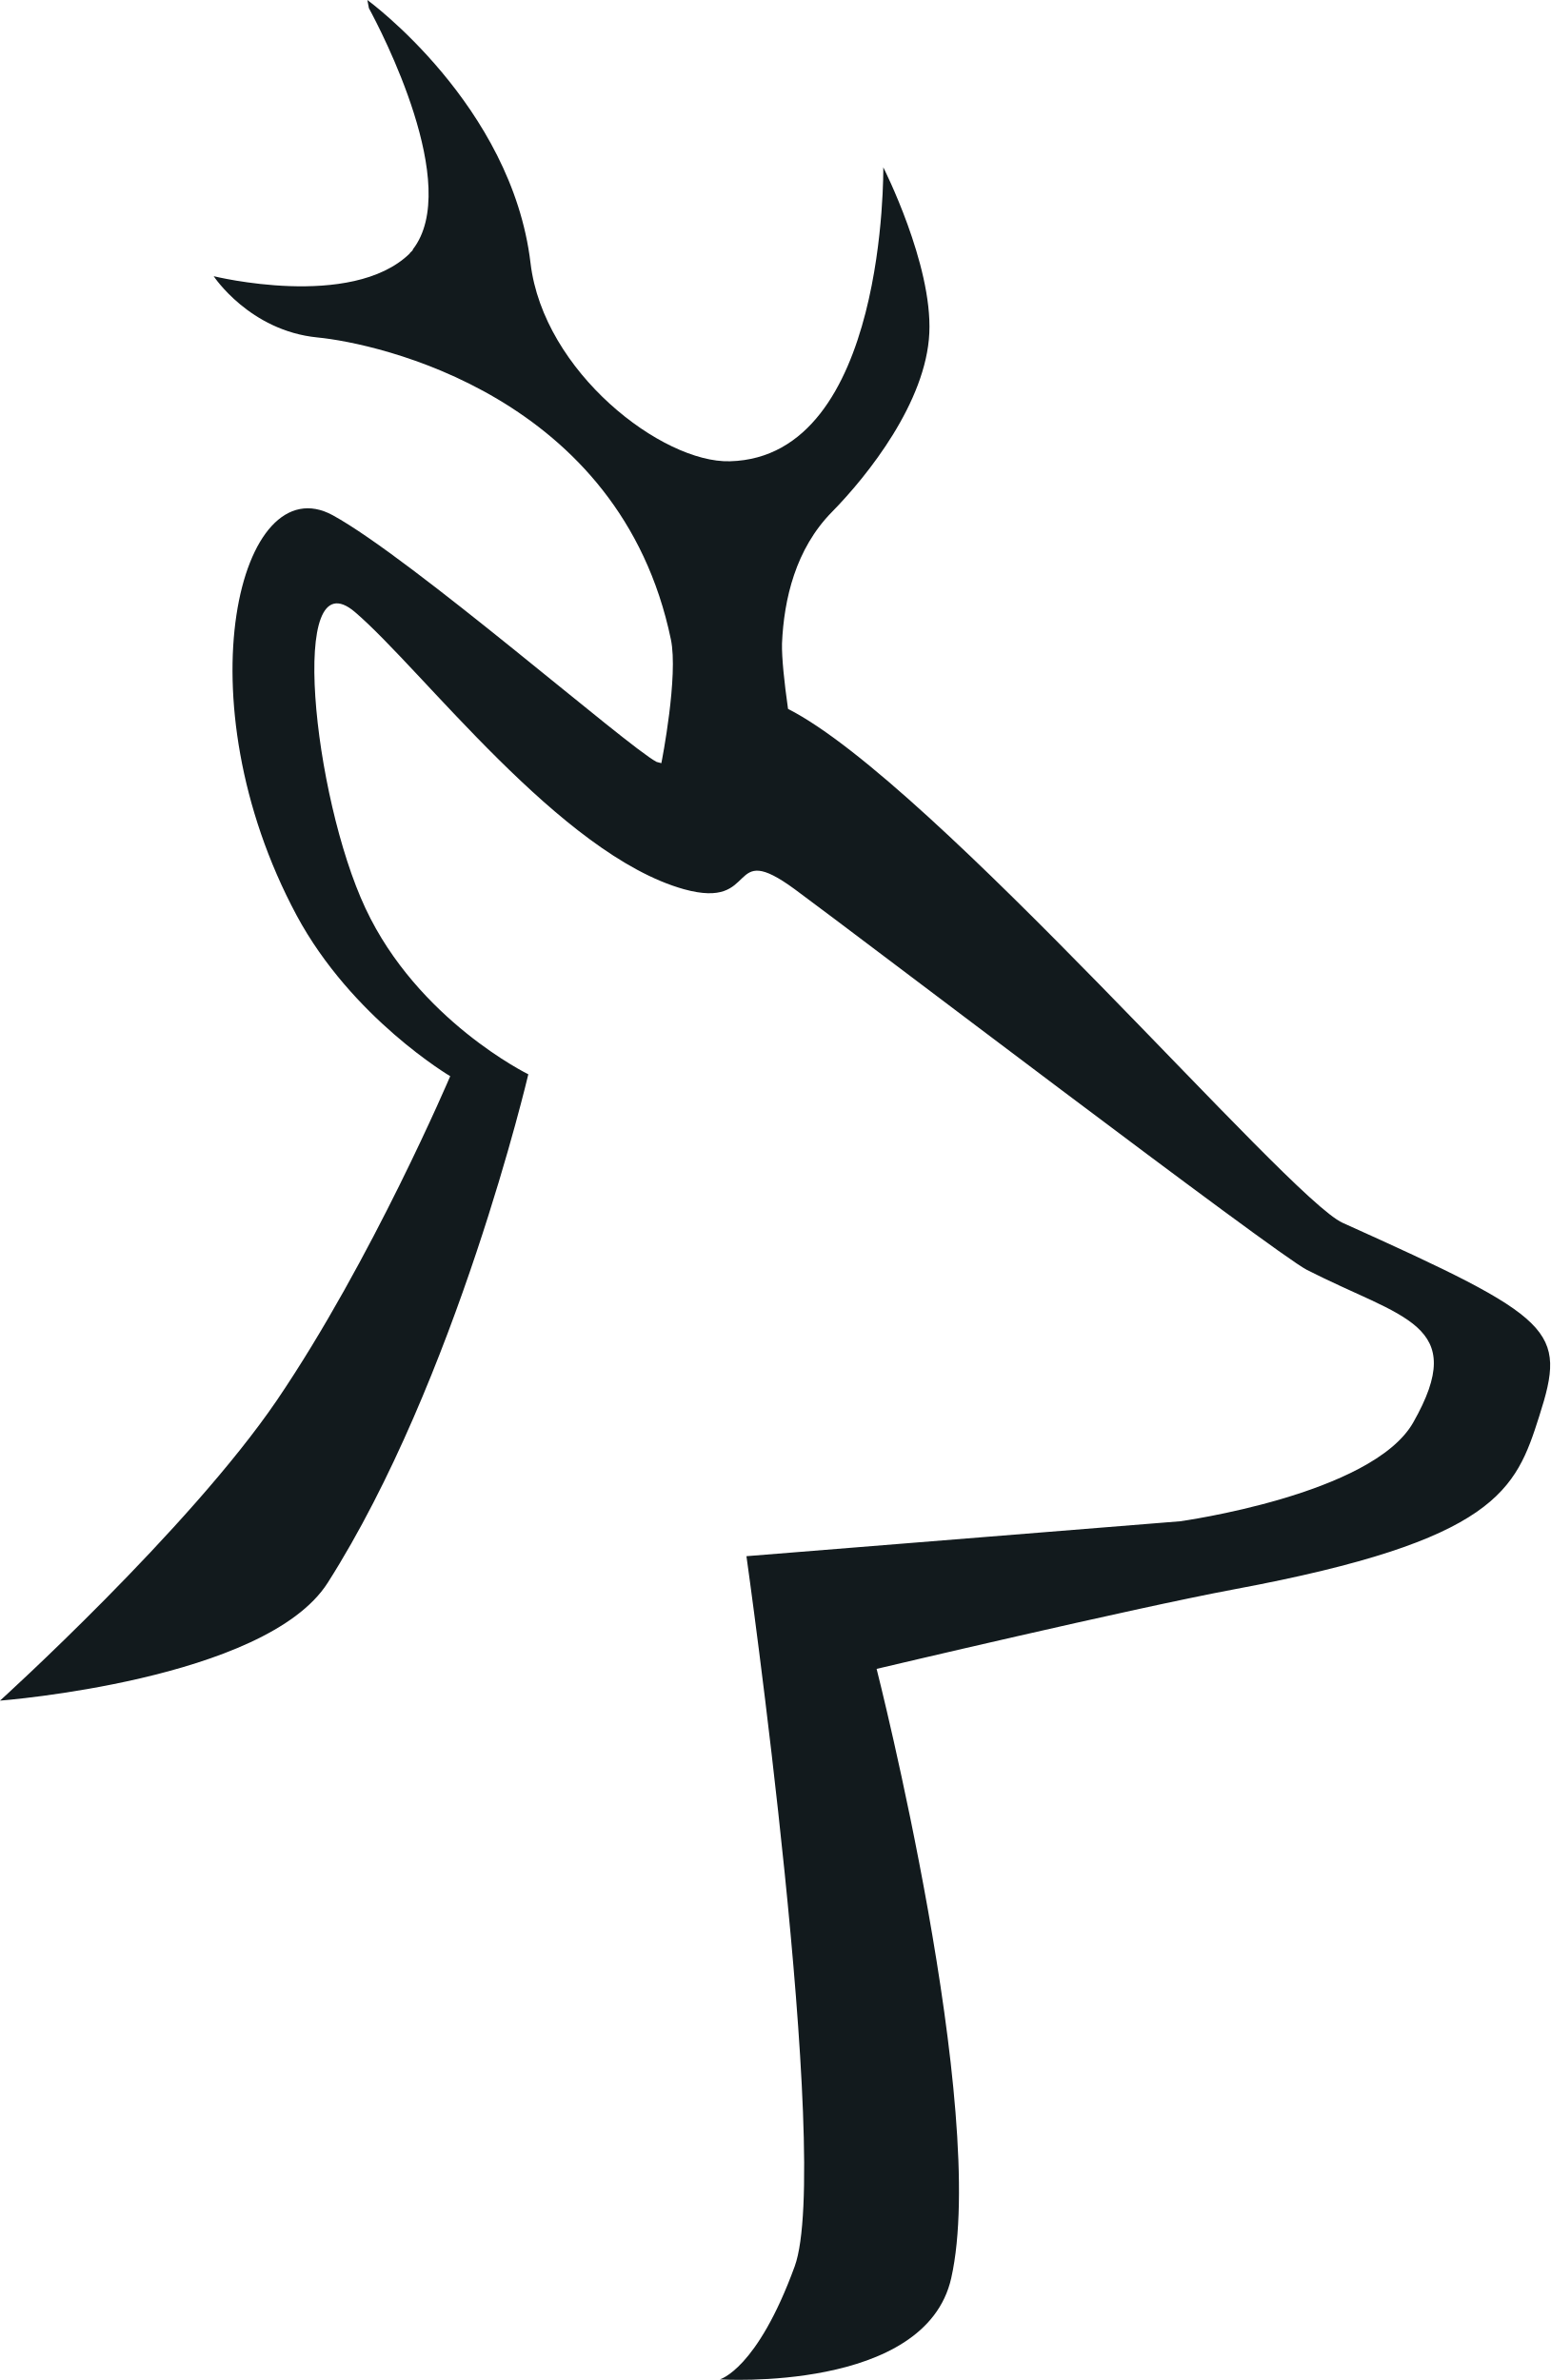
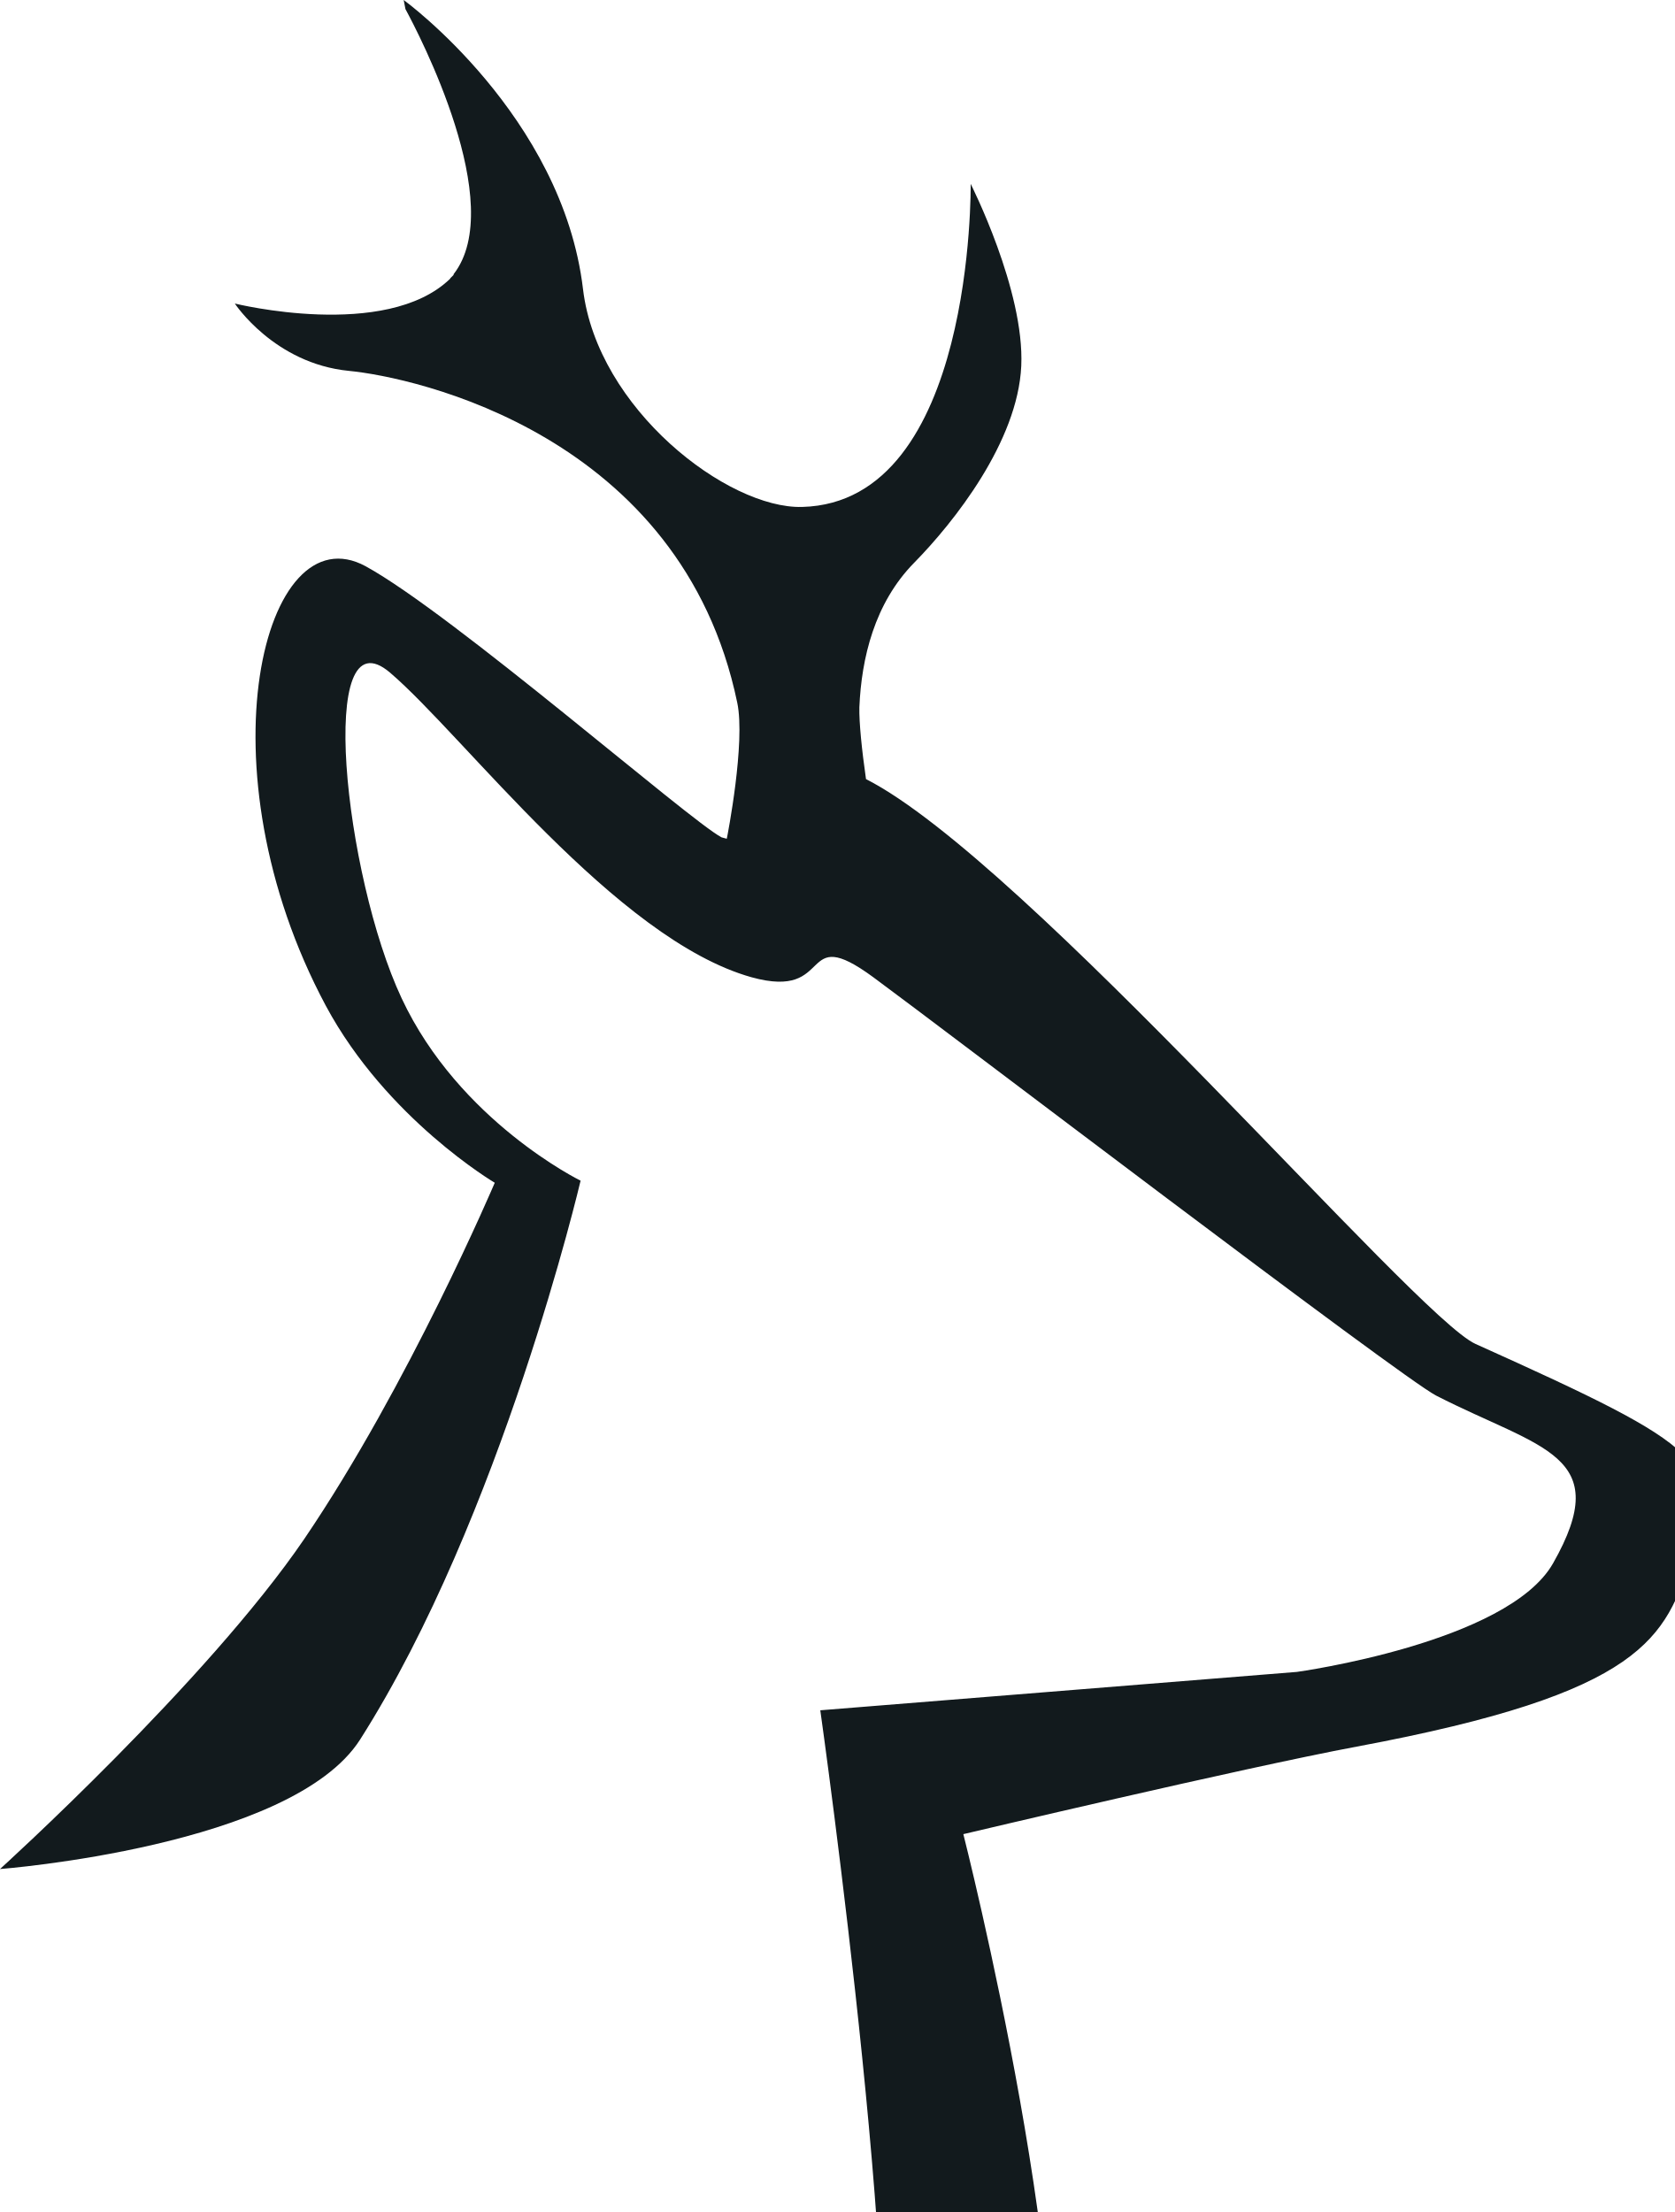
- <svg xmlns="http://www.w3.org/2000/svg" version="1.1" id="Layer_1" x="0px" y="0px" viewBox="0 0 488.3 749.7" style="enable-background:new 0 0 488.3 749.7;" xml:space="preserve">
+ <svg xmlns="http://www.w3.org/2000/svg" version="1.1" viewBox="0 0 480 634">
  <style type="text/css">
	.st0{fill:#121A1D;}
</style>
-   <path id="Tracciato_531" class="st0" d="M422.9,385.2c-17.2-7.7-128.9-138.6-174.7-161.9c-1.2-8.4-2-16.2-1.9-20.6  c0.6-14,4.3-29.8,15.7-41.4c11.4-11.6,29.7-34.7,30.7-56.4c1-21.7-14.5-52.2-14.5-52.2s1.2,91.3-48.3,92.6  c-21.3,0.6-58.7-28.1-62.8-62.4C161.2,33.1,115.7,0,115.7,0l0.5,2.6c3.8,7,29.4,56,13.8,76l0,0.2l-0.9,0.9l-0.1,0.2h0  c-18.4,17.8-61.7,7.1-61.7,7.1s11.3,17.2,32.7,19.3c18.7,1.8,95.3,18.2,111.3,95.1c2.4,11.4-2.8,38.1-3,39l-1.5-0.4  c-9.3-4.9-77-64-102-77.7c-29.2-15.9-47.9,57.8-11.4,126c17.4,32.4,48.4,50.7,48.4,50.7s-24.6,57.9-54.6,102.1  C59.4,481.9,0,535.7,0,535.7s83.6-6.4,103.2-37.1c40.6-63.8,63.2-160.2,63.2-160.2s-34.8-17-51.3-52.3  c-16.5-35.2-24.5-111.4-3.3-93.3c21.2,18.1,64.7,76.4,103.6,87.3c24.2,6.7,13.1-16,34.9,0c19.6,14.4,151.2,114.7,161.3,119.9  c30.1,15.4,51.3,16.8,33.5,48.1c-13,22.8-73.4,31.1-73.4,31.1l-136.6,11c0,0,27,191.1,15.2,223.7c-11.9,32.6-23.6,35.6-23.6,35.6  s64.8,4.2,72.9-31.9c11.9-52.7-23.5-191.9-23.5-191.9s80.2-19,112.8-25.1c82.5-15.4,88.5-31.2,95.9-54.5  C493.5,418.9,490,415.4,422.9,385.2" />
+   <path class="st0" d="M422.9,385.2c-17.2-7.7-128.9-138.6-174.7-161.9c-1.2-8.4-2-16.2-1.9-20.6  c0.6-14,4.3-29.8,15.7-41.4c11.4-11.6,29.7-34.7,30.7-56.4c1-21.7-14.5-52.2-14.5-52.2s1.2,91.3-48.3,92.6  c-21.3,0.6-58.7-28.1-62.8-62.4C161.2,33.1,115.7,0,115.7,0l0.5,2.6c3.8,7,29.4,56,13.8,76l0,0.2l-0.9,0.9l-0.1,0.2h0  c-18.4,17.8-61.7,7.1-61.7,7.1s11.3,17.2,32.7,19.3c18.7,1.8,95.3,18.2,111.3,95.1c2.4,11.4-2.8,38.1-3,39l-1.5-0.4  c-9.3-4.9-77-64-102-77.7c-29.2-15.9-47.9,57.8-11.4,126c17.4,32.4,48.4,50.7,48.4,50.7s-24.6,57.9-54.6,102.1  C59.4,481.9,0,535.7,0,535.7s83.6-6.4,103.2-37.1c40.6-63.8,63.2-160.2,63.2-160.2s-34.8-17-51.3-52.3  c-16.5-35.2-24.5-111.4-3.3-93.3c21.2,18.1,64.7,76.4,103.6,87.3c24.2,6.7,13.1-16,34.9,0c19.6,14.4,151.2,114.7,161.3,119.9  c30.1,15.4,51.3,16.8,33.5,48.1c-13,22.8-73.4,31.1-73.4,31.1l-136.6,11c0,0,27,191.1,15.2,223.7c-11.9,32.6-23.6,35.6-23.6,35.6  s64.8,4.2,72.9-31.9c11.9-52.7-23.5-191.9-23.5-191.9s80.2-19,112.8-25.1c82.5-15.4,88.5-31.2,95.9-54.5  C493.5,418.9,490,415.4,422.9,385.2" />
</svg>
